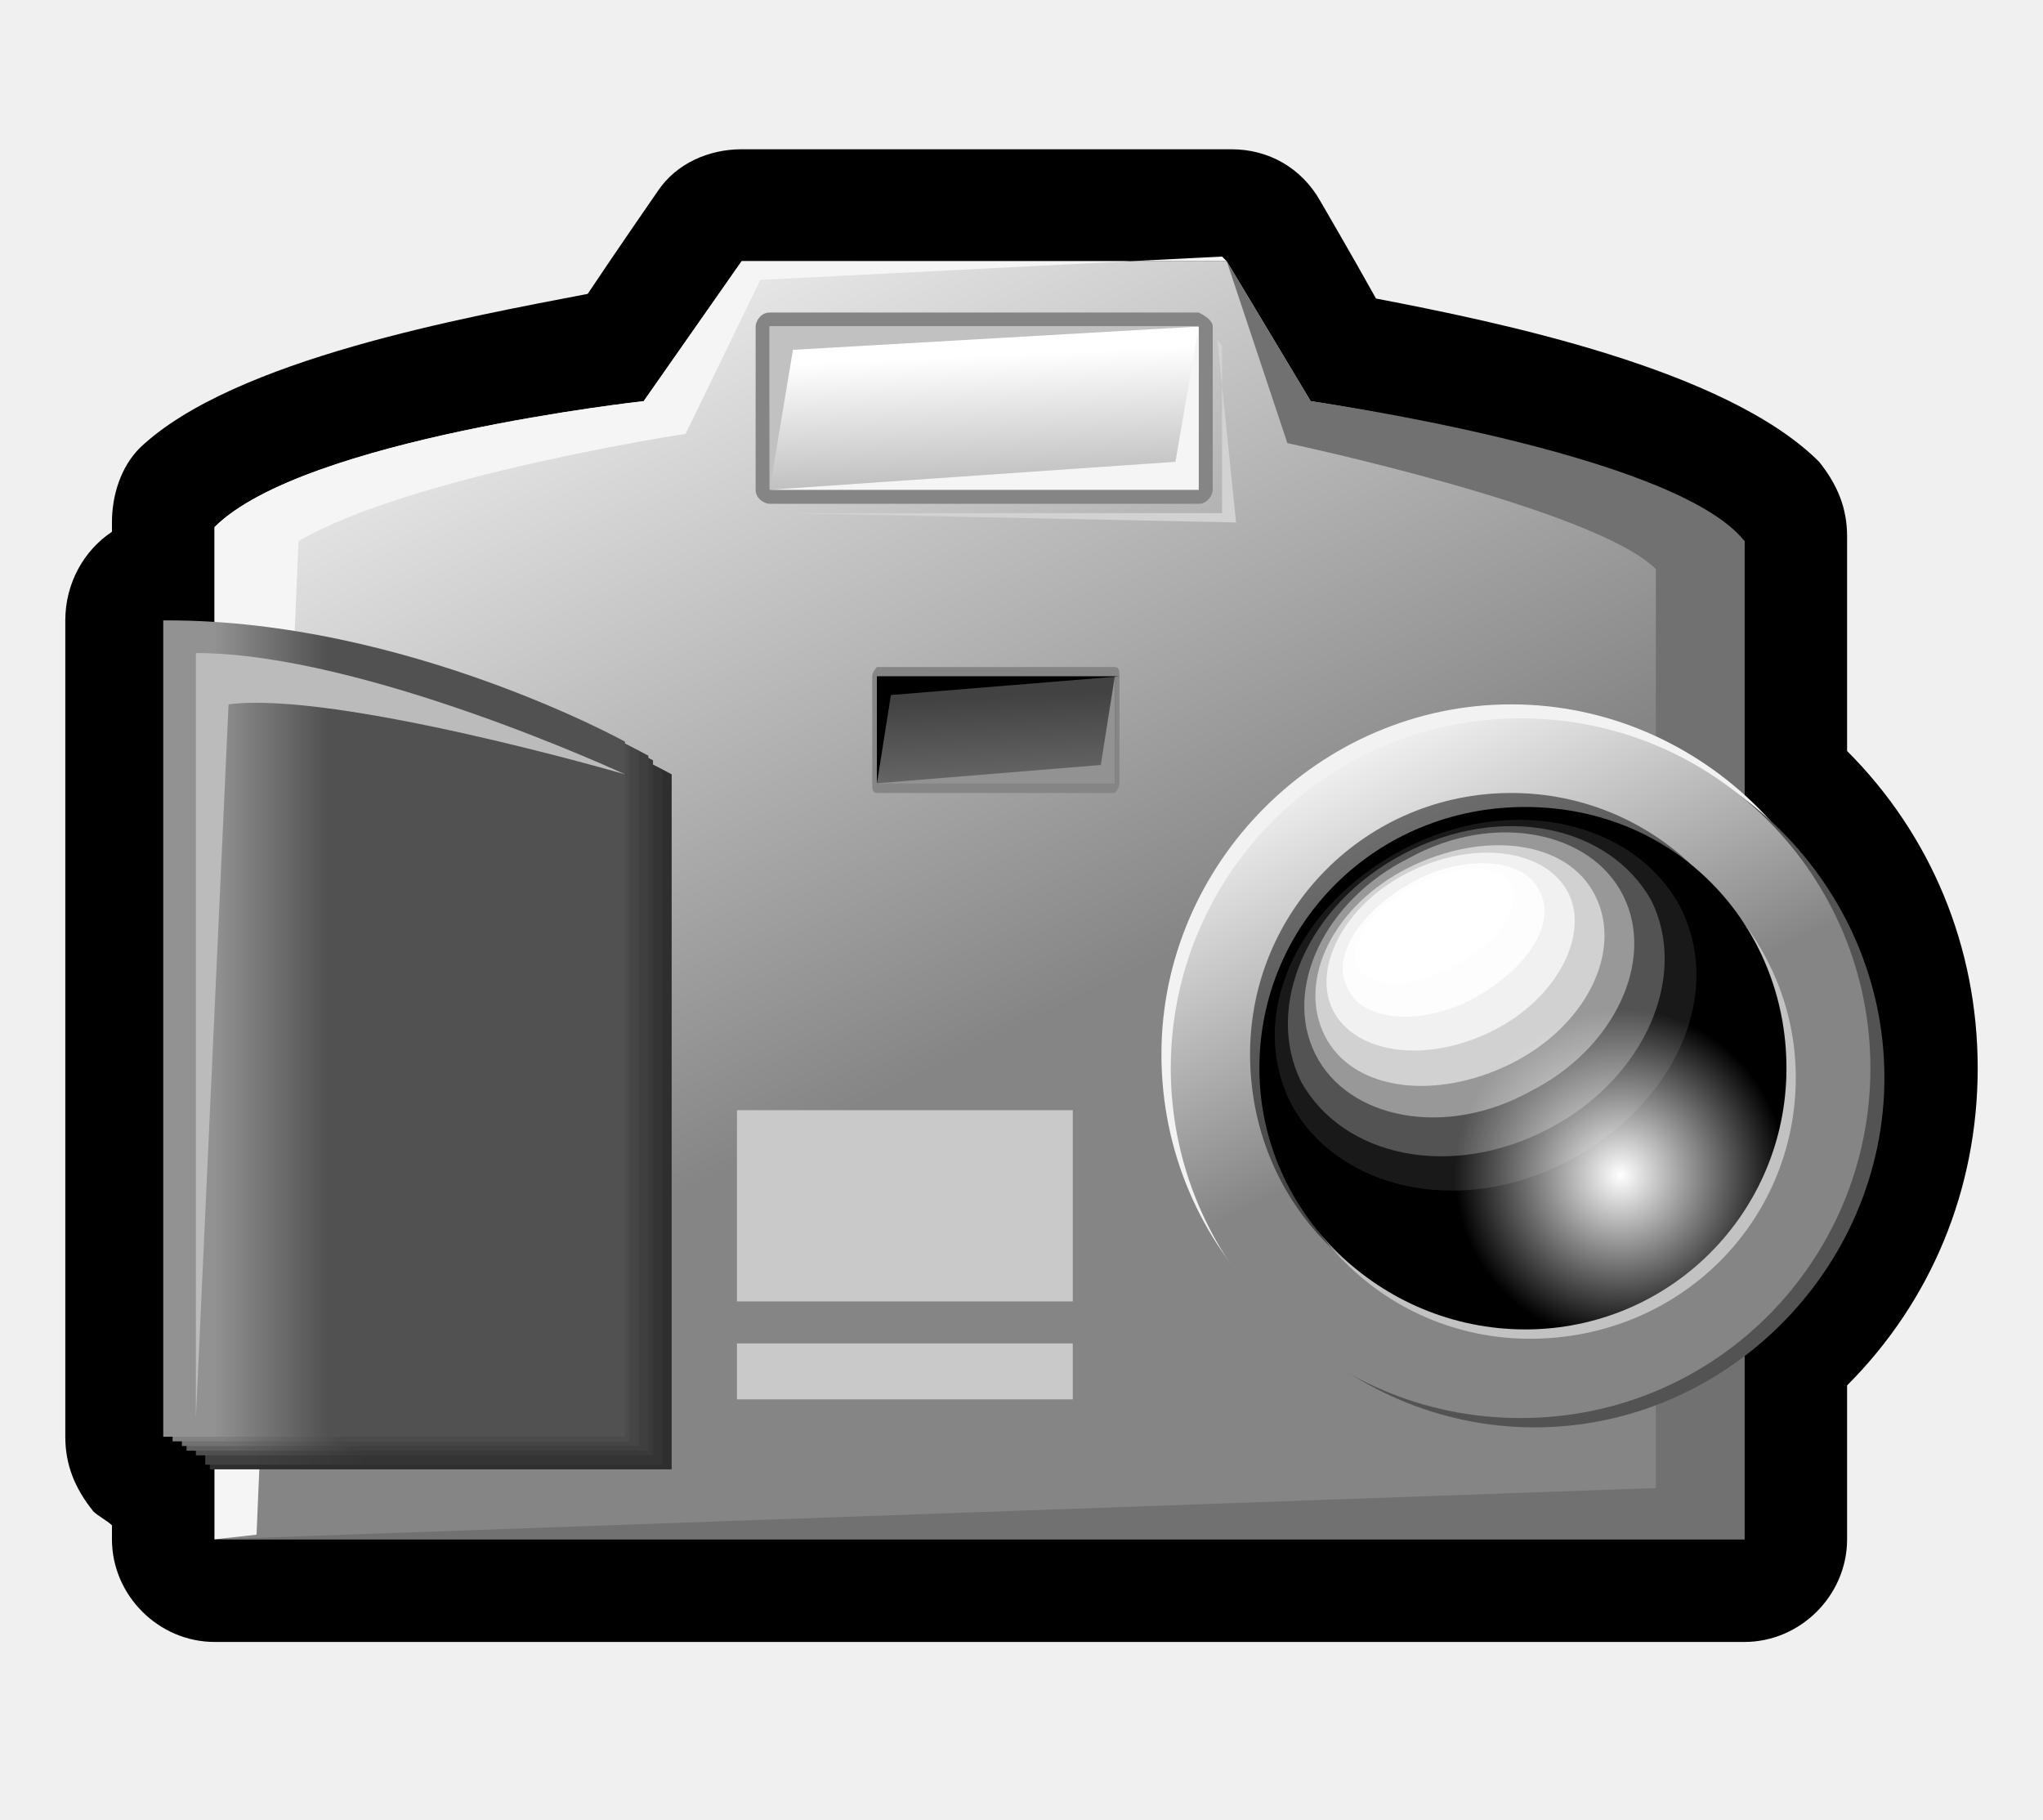
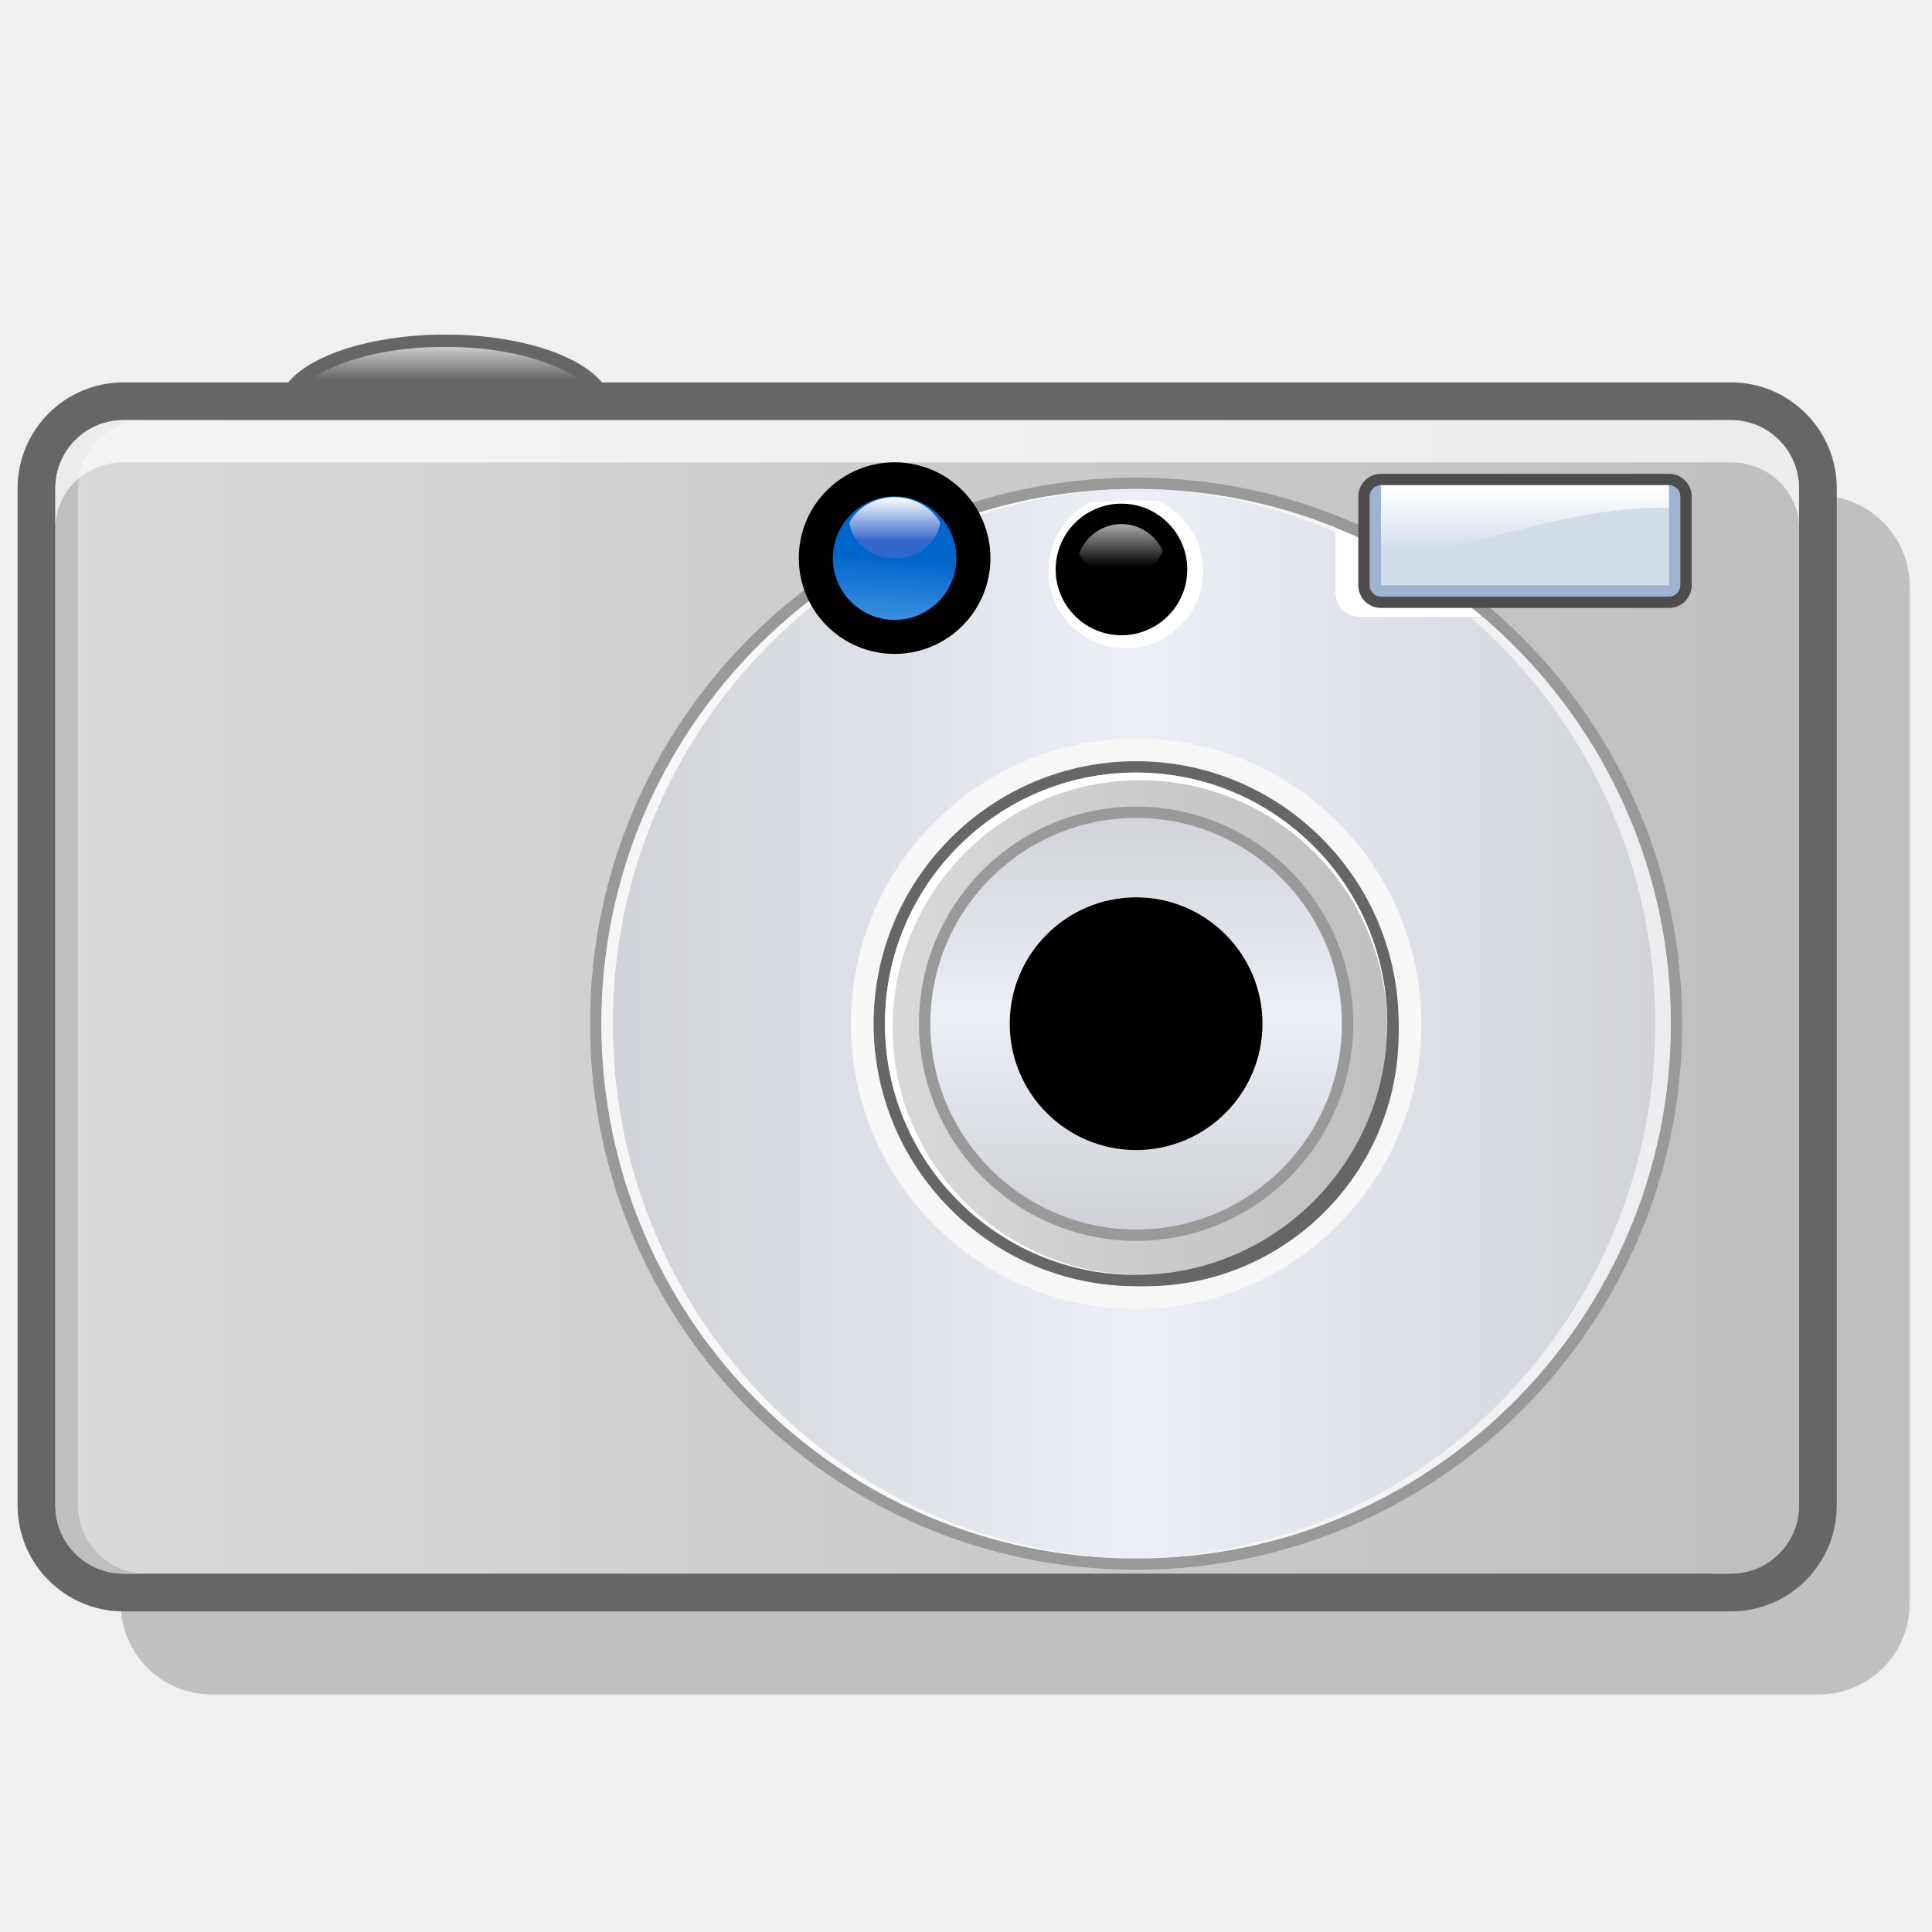
- <svg width="43.8pt" height="39pt" viewBox="0 0 43.8 39" xml:space="preserve">
-   <g id="Layer_x0020_1" style="fill-rule:nonzero;clip-rule:nonzero;stroke:#000000;stroke-miterlimit:4;">
-     <path style="stroke:none;" d="M39.6,16c0-1.3,0-4.5,0-4.5c0-0.6-0.2-1.1-0.6-1.6c-2-2-6.9-3-9.5-3.5c-0.5-0.9-1.2-2.1-1.2-2.1c-0.4-0.7-1.1-1.1-1.9-1.1H15.9c-0.7,0-1.4,0.3-1.8,0.9c0,0-0.9,1.3-1.5,2.2C10,6.8,5,7.7,3,9.6c-0.4,0.4-0.6,1-0.6,1.6c0,0,0,0.2,0,0.2    c-0.6,0.4-1,1.1-1,1.9c0,0,0,17.5,0,17.5c0,0.6,0.2,1.1,0.6,1.6c0.1,0.1,0.3,0.2,0.4,0.3c0,0.1,0,0.3,0,0.3c0,1.2,1,2.2,2.2,2.2h32.8c1.2,0,2.2-1,2.2-2.2c0,0,0-2.2,0-3.3c1.8-1.8,2.8-4.2,2.8-6.8s-1-5-2.8-6.8z" />
-     <linearGradient id="aigrd1" gradientUnits="userSpaceOnUse" x1="11.706" y1="3.295" x2="21.045" y2="22.44">
-       <stop offset="0" style="stop-color:#FFFFFF" />
-       <stop offset="1" style="stop-color:#858585" />
+ <svg xmlns="http://www.w3.org/2000/svg" width="32pt" height="32pt" viewBox="0 0 256 256" overflow="visible" enable-background="new 0 0 256 256" xml:space="preserve" id="svg153">
+   <defs id="defs254" />
+   <g id="sfondo" stroke="#000000">
+     <path fill="none" stroke="none" d="M256,256H0V0h256V256z" id="path155" />
+   </g>
+   <g id="Layer_1" stroke="#000000" />
+   <g id="base" stroke="#000000" />
+   <g id="obiettivo" stroke="#000000">
+     <path fill="#666666" stroke="none" d="M36.932,53.853c0,5.257,9.869,9.519,22.044,9.519S81.02,59.11,81.02,53.853    c0-5.257-9.869-9.519-22.044-9.519S36.932,48.596,36.932,53.853z" id="path159" />
+     <linearGradient id="XMLID_1_" gradientUnits="userSpaceOnUse" x1="58.976" y1="45.966" x2="58.976" y2="50.317">
+       <stop offset="0" style="stop-color:#CCCCCC" id="stop161" />
+       <stop offset="1" style="stop-color:#666666" id="stop162" />
    </linearGradient>
-     <path style="fill:url(#aigrd1);stroke:none;" d="M4.6,11.2V33h32.8V11.6c-1.9-1.9-9.3-3-9.3-3l-1.8-3H15.9l-2.1,3c0,0-7.3,0.8-9.2,2.7z" />
-     <path style="fill:#F5F5F5;stroke:none;" d="M26.3,5.6H15.9l-2.1,3c0,0-7.3,0.8-9.2,2.7V33l0.9-0.1l0.9-21.3c2.4-1.4,8.3-2.3,8.3-2.3L16.3,6l9.9-0.5z" />
-     <path style="fill:#717171;stroke:none;" d="M26.3,5.6l1.3,3.9c0,0,6.6,1.4,7.9,2.7v19.7L4.6,33l30.9,0l1.9,0V11.6c-1.5-1.9-9.3-3-9.3-3l-1.8-3z" />
-     <g>
-       <g>
-         <path style="fill:#2E2E2E;stroke:none;" d="M4.6,14c5.1,0,9.8,2.6,9.8,2.6v14.9H4.5l0-17.5z" />
-         <linearGradient id="aigrd2" gradientUnits="userSpaceOnUse" x1="5.418" y1="22.581" x2="7.873" y2="22.581">
-           <stop offset="0" style="stop-color:#3F3F3F" />
-           <stop offset="1" style="stop-color:#343434" />
-         </linearGradient>
-         <path style="fill:url(#aigrd2);stroke:none;" d="M4.4,13.9c5.1,0,9.8,2.6,9.8,2.6v14.9H4.4l0-17.5z" />
-         <linearGradient id="aigrd3" gradientUnits="userSpaceOnUse" x1="5.25" y1="22.476" x2="7.705" y2="22.476">
-           <stop offset="0" style="stop-color:#4F4F4F" />
-           <stop offset="1" style="stop-color:#3A3A3A" />
-         </linearGradient>
-         <path style="fill:url(#aigrd3);stroke:none;" d="M4.2,13.7c5.1,0,9.8,2.6,9.8,2.6v14.9H4.2l0-17.5z" />
-         <linearGradient id="aigrd4" gradientUnits="userSpaceOnUse" x1="5.081" y1="22.372" x2="7.536" y2="22.372">
-           <stop offset="0" style="stop-color:#606060" />
-           <stop offset="1" style="stop-color:#3F3F3F" />
-         </linearGradient>
-         <path style="fill:url(#aigrd4);stroke:none;" d="M4.1,13.6c5.1,0,9.8,2.6,9.8,2.6v14.9H4l0-17.5z" />
-         <linearGradient id="aigrd5" gradientUnits="userSpaceOnUse" x1="4.913" y1="22.266" x2="7.368" y2="22.266">
-           <stop offset="0" style="stop-color:#717171" />
-           <stop offset="1" style="stop-color:#454545" />
-         </linearGradient>
-         <path style="fill:url(#aigrd5);stroke:none;" d="M3.9,13.5c5.1,0,9.8,2.6,9.8,2.6V31H3.9l0-17.5z" />
-         <linearGradient id="aigrd6" gradientUnits="userSpaceOnUse" x1="4.745" y1="22.161" x2="7.2" y2="22.161">
-           <stop offset="0" style="stop-color:#818181" />
-           <stop offset="1" style="stop-color:#4B4B4B" />
-         </linearGradient>
-         <path style="fill:url(#aigrd6);stroke:none;" d="M3.7,13.4c5.1,0,9.8,2.6,9.8,2.6v14.9H3.7l0-17.5z" />
-         <linearGradient id="aigrd7" gradientUnits="userSpaceOnUse" x1="4.576" y1="22.055" x2="7.031" y2="22.055">
-           <stop offset="0" style="stop-color:#929292" />
-           <stop offset="1" style="stop-color:#515151" />
-         </linearGradient>
-         <path style="fill:url(#aigrd7);stroke:none;" d="M3.6,13.3c5.1,0,9.8,2.6,9.8,2.6v14.9H3.5l0-17.5z" />
-       </g>
-     </g>
-     <g>
-       <path style="fill:#858585;stroke:none;" d="M26,10.5c0,0.1-0.1,0.3-0.3,0.3h-9.2c-0.1,0-0.3-0.1-0.3-0.3V7c0-0.1,0.1-0.3,0.3-0.3h9.2C25.9,6.8,26,6.9,26,7v3.5z" />
-       <linearGradient id="aigrd8" gradientUnits="userSpaceOnUse" x1="21.099" y1="7.617" x2="21.332" y2="12.878">
-         <stop offset="0" style="stop-color:#FFFFFF" />
-         <stop offset="1" style="stop-color:#858585" />
-       </linearGradient>
-       <path style="fill:url(#aigrd8);stroke:none;" d="M16.5,7v3.5h9.2V7h-9.2z" />
-     </g>
-     <path style="fill:#F2F2F2;stroke:none;" d="M39.9,22.6c0,4.1-3.4,7.5-7.5,7.5c-4.1,0-7.5-3.3-7.5-7.5c0-4.1,3.4-7.5,7.5-7.5c4.1,0,7.5,3.4,7.5,7.5z" />
-     <path style="fill:#535353;stroke:none;" d="M40.4,23.1c0,4.1-3.4,7.5-7.5,7.5c-4.1,0-7.5-3.4-7.5-7.5c0-4.1,3.4-7.5,7.5-7.5c4.1,0,7.5,3.4,7.5,7.5z" />
-     <linearGradient id="aigrd9" gradientUnits="userSpaceOnUse" x1="28.829" y1="15.048" x2="32.712" y2="23.007">
-       <stop offset="0" style="stop-color:#FFFFFF" />
-       <stop offset="1" style="stop-color:#858585" />
+     <path fill="url(#XMLID_1_)" stroke="none" d="M39.604,52.221c0,1.607,6.661,6.255,19.372,6.255s19.372-4.648,19.372-6.255    c0-1.607-6.661-6.255-19.372-6.255S39.604,50.614,39.604,52.221z" id="path166" />
+     <path opacity="0.2" stroke="none" d="M28.024,65.667C21.394,65.667,16,71.062,16,77.692v134.803    c0,6.631,5.394,12.024,12.024,12.024h213.001c6.631,0,12.023-5.394,12.023-12.024V77.692c0-6.63-5.393-12.024-12.023-12.024    H28.024z" id="path167" />
+     <path fill="#666666" stroke="none" d="M16.357,50.667c-7.733,0-14.024,6.292-14.024,14.024v134.803    c0,7.733,6.292,14.024,14.024,14.024h213.001c7.732,0,14.023-6.291,14.023-14.024V64.692c0-7.733-6.291-14.024-14.023-14.024    H16.357z" id="path168" />
+     <path fill="#666666" stroke="none" d="M16.357,52.667c-6.63,0-12.024,5.395-12.024,12.024v134.803    c0,6.631,5.394,12.024,12.024,12.024h213.001c6.63,0,12.023-5.394,12.023-12.024V64.692c0-6.63-5.394-12.024-12.023-12.024H16.357    z" id="path169" />
+     <linearGradient id="XMLID_2_" gradientUnits="userSpaceOnUse" x1="7.338" y1="132.093" x2="238.375" y2="132.093">
+       <stop offset="0" style="stop-color:#D9D9D9" id="stop171" />
+       <stop offset="1" style="stop-color:#BFBFBF" id="stop172" />
    </linearGradient>
-     <path style="fill:url(#aigrd9);stroke:none;" d="M40.1,22.9c0,4.1-3.3,7.5-7.5,7.5s-7.5-3.4-7.5-7.5c0-4.1,3.3-7.5,7.5-7.5s7.5,3.4,7.5,7.5z" />
-     <path style="opacity:0.5;fill:#020202;stroke:none;" d="M38,22.6c0,3.1-2.5,5.7-5.6,5.7s-5.6-2.5-5.6-5.7c0-3.1,2.5-5.6,5.6-5.6s5.6,2.5,5.6,5.6z" />
-     <path style="opacity:0.5;fill:#FFFFFF;stroke:none;" d="M38.5,23.1c0,3.1-2.5,5.6-5.7,5.6c-3.1,0-5.6-2.5-5.6-5.6c0-3.1,2.5-5.6,5.6-5.6c3.1,0,5.7,2.5,5.7,5.6z" />
-     <radialGradient id="aigrd10" cx="34.741" cy="25.193" r="3.556" fx="34.741" fy="25.193" gradientUnits="userSpaceOnUse">
-       <stop offset="0" style="stop-color:#FFFFFF" />
-       <stop offset="1" style="stop-color:#000000" />
-     </radialGradient>
-     <path style="fill:url(#aigrd10);stroke:none;" d="M38.3,22.9c0,3.1-2.5,5.6-5.6,5.6S27,26,27,22.9s2.5-5.6,5.7-5.6s5.6,2.5,5.6,5.6z" />
-     <g>
-       <g>
-         <radialGradient id="aigrd11" cx="24.794" cy="-32.623" r="0.797" fx="24.794" fy="-32.623" gradientTransform="matrix(1.6443 -0.8565 1.8696 3.5894 53.9175 160.4695)" gradientUnits="userSpaceOnUse">
-           <stop offset="0" style="stop-color:#FFFFFF" />
-           <stop offset="1" style="stop-color:#FFFFFF" />
-         </radialGradient>
-         <path style="opacity:0.1;fill:url(#aigrd11);stroke:none;" d="M36,19.4c1,1.9-0.1,4.3-2.4,5.5s-4.9,0.6-5.9-1.2c-1-1.9,0.1-4.3,2.4-5.5c2.3-1.2,4.9-0.6,5.9,1.2z" />
-         <radialGradient id="aigrd12" cx="22.422" cy="-30.599" r="0.797" fx="22.422" fy="-30.599" gradientTransform="matrix(1.4803 -0.7711 1.635 3.139 50.1429 135.1039)" gradientUnits="userSpaceOnUse">
-           <stop offset="0" style="stop-color:#FFFFFF" />
-           <stop offset="1" style="stop-color:#FFFFFF" />
-         </radialGradient>
-         <path style="opacity:0.25;fill:url(#aigrd12);stroke:none;" d="M35.4,19.3c0.8,1.6-0.1,3.8-2.2,4.9s-4.4,0.6-5.3-1c-0.8-1.6,0.1-3.8,2.2-4.9c2.1-1.1,4.4-0.6,5.3,1z" />
-         <radialGradient id="aigrd13" cx="19.456" cy="-27.897" r="0.797" fx="19.456" fy="-27.897" gradientTransform="matrix(1.3162 -0.6856 1.4004 2.6886 46.3703 109.7403)" gradientUnits="userSpaceOnUse">
-           <stop offset="0" style="stop-color:#FFFFFF" />
-           <stop offset="1" style="stop-color:#FFFFFF" />
-         </radialGradient>
-         <path style="opacity:0.4;fill:url(#aigrd13);stroke:none;" d="M34.8,19.2c0.7,1.4-0.2,3.3-2,4.2c-1.8,1-3.9,0.6-4.6-0.8c-0.7-1.4,0.2-3.3,2-4.2c1.8-1,3.9-0.6,4.6,0.8z" />
-         <radialGradient id="aigrd14" cx="15.65" cy="-24.106" r="0.797" fx="15.65" fy="-24.106" gradientTransform="matrix(1.1522 -0.6002 1.1658 2.2382 42.5947 84.3767)" gradientUnits="userSpaceOnUse">
-           <stop offset="0" style="stop-color:#FFFFFF" />
-           <stop offset="1" style="stop-color:#FFFFFF" />
-         </radialGradient>
-         <path style="opacity:0.55;fill:url(#aigrd14);stroke:none;" d="M34.2,19.2c0.6,1.2-0.2,2.8-1.8,3.6c-1.6,0.8-3.4,0.6-4-0.6s0.2-2.8,1.8-3.6c1.6-0.8,3.4-0.6,4,0.6z" />
-         <radialGradient id="aigrd15" cx="10.577" cy="-18.407" r="0.797" fx="10.577" fy="-18.407" gradientTransform="matrix(0.9881 -0.5147 0.9311 1.7877 38.821 59.0131)" gradientUnits="userSpaceOnUse">
-           <stop offset="0" style="stop-color:#FFFFFF" />
-           <stop offset="1" style="stop-color:#FFFFFF" />
-         </radialGradient>
-         <path style="opacity:0.7;fill:url(#aigrd15);stroke:none;" d="M33.6,19.1c0.5,0.9-0.2,2.3-1.6,3c-1.4,0.7-2.9,0.5-3.4-0.4c-0.5-0.9,0.2-2.3,1.6-3c1.4-0.7,2.9-0.5,3.4,0.4z" />
-         <radialGradient id="aigrd16" cx="3.486" cy="-8.869" r="0.797" fx="3.486" fy="-8.869" gradientTransform="matrix(0.8241 -0.4293 0.6965 1.3373 35.0464 33.6497)" gradientUnits="userSpaceOnUse">
-           <stop offset="0" style="stop-color:#FFFFFF" />
-           <stop offset="1" style="stop-color:#FFFFFF" />
-         </radialGradient>
-         <path style="opacity:0.85;fill:url(#aigrd16);stroke:none;" d="M33,19.1c0.4,0.7-0.3,1.7-1.4,2.3s-2.4,0.5-2.7-0.2c-0.4-0.7,0.3-1.7,1.4-2.3c1.1-0.6,2.4-0.5,2.7,0.2z" />
-         <radialGradient id="aigrd17" cx="-7.131" cy="10.36" r="0.797" fx="-7.131" fy="10.36" gradientTransform="matrix(0.66 -0.3438 0.4619 0.8869 31.2733 8.2859)" gradientUnits="userSpaceOnUse">
-           <stop offset="0" style="stop-color:#FFFFFF" />
-           <stop offset="1" style="stop-color:#FFFFFF" />
-         </radialGradient>
-         <path style="fill:url(#aigrd17);stroke:none;" d="M32.4,19c0.2,0.5-0.3,1.2-1.2,1.7c-0.9,0.5-1.9,0.5-2.1,0c-0.2-0.5,0.3-1.2,1.2-1.7c0.9-0.5,1.9-0.5,2.1,0z" />
-       </g>
-     </g>
-     <path style="fill:#C9C9C9;stroke:none;" d="M23,28.8h-7.2v1.2H23v-1.2z" />
-     <path style="fill:#C9C9C9;stroke:none;" d="M23,23.8h-7.2v4.1H23v-4.1z" />
-     <path style="fill:#C1C1C1;stroke:none;" d="M25.7,7h-9.2v3.5L17,7.5L25.7,7z" />
-     <path style="fill:#F5F5F5;stroke:none;" d="M25.7,10.5V7l-0.5,2.9l-8.7,0.6h9.2z" />
-     <path style="fill:#D2D2D2;stroke:none;" d="M26.2,7.4V11h-9.4l9.7,0.2l-0.4-3.9z" />
-     <g>
-       <path style="fill:#858585;stroke:none;" d="M24,16.8c0,0.1-0.1,0.2-0.1,0.2h-5.1c-0.1,0-0.1-0.1-0.1-0.2v-2.3c0-0.1,0.1-0.2,0.1-0.2h5.1c0.1,0,0.1,0.1,0.1,0.2v2.3z" />
-       <linearGradient id="aigrd18" gradientUnits="userSpaceOnUse" x1="21.302" y1="14.933" x2="21.452" y2="18.314">
-         <stop offset="0" style="stop-color:#424242" />
-         <stop offset="1" style="stop-color:#858585" />
-       </linearGradient>
-       <path style="fill:url(#aigrd18);stroke:none;" d="M18.8,14.5v2.3h5.1v-2.3h-5.1z" />
-       <path style="stroke:none;" d="M23.9,14.5h-5.1v2.3l0.3-1.9l4.9-0.4z" />
-       <path style="fill:#929292;stroke:none;" d="M23.9,16.8v-2.3l-0.3,1.9l-4.9,0.4h5.1z" />
-     </g>
-     <path style="fill:#BBBBBB;stroke:none;" d="M4.2,30.4l0-16.4c3.6,0,9.2,2.6,9.2,2.6s-6.2-1.8-8.5-1.5L4.2,30.4z" />
-   </g>
-   <g id="Layer_x0020_2" style="fill-rule:nonzero;clip-rule:nonzero;stroke:#000000;stroke-miterlimit:4;">
-     <path style="fill:none;stroke:none;" d="M43.8,39H0V0h43.8v39z" />
+     <path fill="url(#XMLID_2_)" stroke="none" d="M238.375,199.495c0,4.98-4.037,9.018-9.017,9.018H16.357    c-4.98,0-9.019-4.037-9.019-9.018V64.692c0-4.981,4.038-9.019,9.019-9.019h213.001c4.979,0,9.017,4.038,9.017,9.019V199.495z" id="path176" />
+     <path fill="#BFBFBF" stroke="none" d="M229.358,55.673h-3.007c4.98,0,9.019,4.038,9.019,9.019v134.803    c0,4.98-4.038,9.018-9.019,9.018h3.007c4.979,0,9.017-4.037,9.017-9.018V64.692C238.375,59.711,234.338,55.673,229.358,55.673z" id="path177" />
+     <path fill="#BFBFBF" stroke="none" d="M10.344,199.495V64.692c0-4.981,4.038-9.019,9.019-9.019h-3.006    c-4.98,0-9.019,4.038-9.019,9.019v134.803c0,4.98,4.038,9.018,9.019,9.018h3.006C14.382,208.513,10.344,204.476,10.344,199.495z" id="path178" />
+     <path opacity="0.7" fill="#FFFFFF" stroke="none" d="M229.358,55.673H16.357c-4.98,0-9.019,4.038-9.019,9.019v5.256    c0-4.799,4.038-8.688,9.019-8.688h213.001c4.979,0,9.017,3.89,9.017,8.688v-5.256C238.375,59.711,234.338,55.673,229.358,55.673z" id="path179" />
+     <path fill="#999999" stroke="none" d="M78.183,135.648c0,39.962,32.396,72.357,72.358,72.357    c39.962,0,72.357-32.396,72.357-72.357c0-39.963-32.396-72.358-72.357-72.358C110.578,63.29,78.183,95.686,78.183,135.648z" id="path180" />
+     <linearGradient id="XMLID_3_" gradientUnits="userSpaceOnUse" x1="79.686" y1="135.648" x2="221.394" y2="135.648">
+       <stop offset="0.006" style="stop-color:#D0D2D8" id="stop182" />
+       <stop offset="0.5" style="stop-color:#EDEFF6" id="stop183" />
+       <stop offset="1" style="stop-color:#D0D2D8" id="stop184" />
+     </linearGradient>
+     <path fill="url(#XMLID_3_)" stroke="none" d="M79.686,135.648c0,39.069,31.786,70.854,70.855,70.854    c39.069,0,70.854-31.784,70.854-70.854c0-39.07-31.784-70.855-70.854-70.855C111.471,64.793,79.686,96.579,79.686,135.648z" id="path190" />
+     <path fill="#F7F7F7" stroke="none" d="M112.752,135.648c0,20.836,16.952,37.787,37.789,37.787s37.788-16.951,37.788-37.787    c0-20.837-16.951-37.789-37.788-37.789S112.752,114.812,112.752,135.648z" id="path191" />
+     <path fill="#666666" stroke="none" d="M115.758,135.648c0,19.178,15.603,34.782,34.783,34.782    c19.179,0,34.782-15.604,34.782-34.782c0-19.18-15.604-34.783-34.782-34.783C131.36,100.865,115.758,116.468,115.758,135.648z" id="path192" />
+     <path fill="#666666" stroke="none" d="M118.297,136.918c0,18.479,15.034,33.513,33.513,33.513    c18.48,0,33.514-15.034,33.514-33.513c0-18.48-15.033-33.514-33.514-33.514C133.331,103.404,118.297,118.438,118.297,136.918z" id="path193" />
+     <linearGradient id="XMLID_4_" gradientUnits="userSpaceOnUse" x1="117.261" y1="135.648" x2="183.819" y2="135.648">
+       <stop offset="0" style="stop-color:#D9D9D9" id="stop195" />
+       <stop offset="1" style="stop-color:#BFBFBF" id="stop196" />
+     </linearGradient>
+     <path fill="url(#XMLID_4_)" stroke="none" d="M117.261,135.648c0,18.35,14.929,33.278,33.28,33.278    c18.35,0,33.278-14.929,33.278-33.278c0-18.351-14.929-33.28-33.278-33.28C132.19,102.368,117.261,117.298,117.261,135.648z" id="path200" />
+     <path fill="#FFFFFF" stroke="none" d="M118.276,136.155c0-18.069,14.702-32.771,32.771-32.771    c17.985,0,32.628,14.565,32.766,32.518c0-0.085,0.006-0.168,0.006-0.253c0-18.351-14.929-33.28-33.278-33.28    c-18.351,0-33.28,14.93-33.28,33.28c0,18.35,14.929,33.278,33.28,33.278c0.085,0,0.169-0.006,0.254-0.007    C132.842,168.783,118.276,154.141,118.276,136.155z" id="path201" />
+     <path fill="#999999" stroke="none" d="M121.77,135.648c0,15.863,12.907,28.77,28.771,28.77s28.77-12.906,28.77-28.77    c0-15.865-12.905-28.771-28.77-28.771S121.77,119.784,121.77,135.648z" id="path202" />
+     <linearGradient id="XMLID_5_" gradientUnits="userSpaceOnUse" x1="150.54" y1="106.877" x2="150.54" y2="161.799">
+       <stop offset="0.006" style="stop-color:#D0D2D8" id="stop204" />
+       <stop offset="0.5" style="stop-color:#EDEFF6" id="stop205" />
+       <stop offset="1" style="stop-color:#D0D2D8" id="stop206" />
+     </linearGradient>
+     <path fill="url(#XMLID_5_)" stroke="none" d="M123.272,135.648c0,15.035,12.232,27.267,27.269,27.267    c15.034,0,27.267-12.231,27.267-27.267c0-15.036-12.232-27.268-27.267-27.268C135.505,108.38,123.272,120.613,123.272,135.648z" id="path212" />
+     <path fill="#FFFFFF" stroke="none" d="M133.793,135.648c0,9.233,7.514,16.745,16.748,16.745c9.233,0,16.745-7.512,16.745-16.745    c0-9.234-7.512-16.747-16.745-16.747C141.307,118.901,133.793,126.414,133.793,135.648z" id="path213" />
+     <path stroke="none" d="M133.793,135.648c0,9.233,7.514,16.745,16.748,16.745c9.233,0,16.745-7.512,16.745-16.745    c0-9.234-7.512-16.747-16.745-16.747C141.307,118.901,133.793,126.414,133.793,135.648z" id="path214" />
+     <path opacity="0.6" fill="#FFFFFF" stroke="none" d="M150.541,64.793c-0.173,0-0.344,0.012-0.517,0.013    c38.27,0.279,69.319,31.945,69.319,70.842c0,38.896-31.05,70.561-69.319,70.841c0.173,0.001,0.344,0.013,0.517,0.013    c39.069,0,70.854-31.784,70.854-70.854C221.395,96.579,189.61,64.793,150.541,64.793z" id="path215" />
+     <path opacity="0.8" fill="#FFFFFF" stroke="none" d="M81.208,135.648c0-38.941,31.241-70.638,69.715-70.846    c-0.128,0-0.255-0.009-0.383-0.009c-39.07,0-70.855,31.786-70.855,70.855c0,39.069,31.786,70.854,70.855,70.854    c0.128,0,0.255-0.009,0.383-0.01C112.449,206.285,81.208,174.59,81.208,135.648z" id="path216" />
+     <path fill="#999999" stroke="none" d="M176.935,68.278v10.289c0,1.774,1.438,3.213,3.212,3.213h18.692    C192.458,76.056,185.053,71.461,176.935,68.278z" id="path217" />
+     <path fill="#FFFFFF" stroke="none" d="M176.935,69.912v8.656c0,1.774,1.438,3.213,3.212,3.213h16.348    C190.702,76.833,184.109,72.803,176.935,69.912z" id="path218" />
+     <path fill="#4D4D4D" stroke="none" d="M179.981,77.549c0,1.66,1.346,3.006,3.006,3.006h38.164c1.66,0,3.006-1.346,3.006-3.006    V65.788c0-1.66-1.346-3.006-3.006-3.006h-38.164c-1.66,0-3.006,1.346-3.006,3.006V77.549z" id="path219" />
+     <path fill="#9DB3D0" stroke="none" d="M182.987,64.285c-0.829,0-1.503,0.674-1.503,1.503v11.761c0,0.829,0.674,1.503,1.503,1.503    h38.164c0.829,0,1.503-0.674,1.503-1.503V65.788c0-0.829-0.674-1.503-1.503-1.503H182.987z" id="path220" />
+     <path fill="#D2DDE9" stroke="none" d="M182.988,65.788c0,0.002-0.001,11.761-0.001,11.761h38.164V65.788    C221.151,65.788,182.993,65.788,182.988,65.788z" id="path221" />
+     <linearGradient id="XMLID_6_" gradientUnits="userSpaceOnUse" x1="202.069" y1="64.874" x2="202.069" y2="72.891">
+       <stop offset="0" style="stop-color:#FFFFFF" id="stop223" />
+       <stop offset="1" style="stop-color:#D2DDE9" id="stop224" />
+     </linearGradient>
+     <path fill="url(#XMLID_6_)" stroke="none" d="M182.988,64.285c0,0.001-0.001,7.143-0.001,10.289    c13.166-2.274,25.023-7.518,38.164-7.294v-2.994C221.151,64.285,182.993,64.285,182.988,64.285z" id="path228" />
+     <path stroke="none" d="M105.847,73.953c0,7.011,5.684,12.694,12.694,12.694c7.011,0,12.695-5.683,12.695-12.694    c0-7.011-5.684-12.694-12.695-12.694C111.53,61.259,105.847,66.942,105.847,73.953z" id="path229" />
+     <path fill="#FFFFFF" stroke="none" d="M144.393,66.58c-3.255,1.72-5.479,5.136-5.479,9.065c0,5.652,4.6,10.251,10.255,10.251    c5.658,0,10.259-4.599,10.259-10.251c0-4.099-2.425-7.634-5.913-9.273c-0.985-0.041-1.976-0.076-2.973-0.076    C148.468,66.296,146.421,66.404,144.393,66.58z" id="path230" />
+     <path stroke="none" d="M139.882,75.457c0,4.808,3.911,8.719,8.719,8.719c4.809,0,8.72-3.912,8.72-8.719    c0-4.808-3.911-8.719-8.72-8.719C143.793,66.737,139.882,70.648,139.882,75.457z" id="path231" />
+     <linearGradient id="XMLID_7_" gradientUnits="userSpaceOnUse" x1="117.07" y1="94.432" x2="118.538" y2="73.985">
+       <stop offset="0" style="stop-color:#99CCFF" id="stop233" />
+       <stop offset="1" style="stop-color:#0066CC" id="stop234" />
+     </linearGradient>
+     <path fill="url(#XMLID_7_)" stroke="none" d="M110.356,73.953c0,4.514,3.671,8.186,8.185,8.186c4.514,0,8.185-3.672,8.185-8.186    c0-4.513-3.671-8.185-8.185-8.185C114.027,65.769,110.356,69.44,110.356,73.953z" id="path238" />
+     <linearGradient id="XMLID_8_" gradientUnits="userSpaceOnUse" x1="118.558" y1="65.876" x2="118.558" y2="71.754">
+       <stop offset="0" style="stop-color:#FFFFFF" id="stop240" />
+       <stop offset="1" style="stop-color:#3366CC" id="stop241" />
+     </linearGradient>
+     <path fill="url(#XMLID_8_)" stroke="none" d="M118.541,65.876c-2.65,0-4.925,1.375-6.004,3.347    c0.34,2.675,2.892,4.763,6.024,4.763c3.112,0,5.65-2.06,6.019-4.708C123.514,67.275,121.217,65.876,118.541,65.876z" id="path245" />
+     <linearGradient id="XMLID_9_" gradientUnits="userSpaceOnUse" x1="148.533" y1="66.609" x2="148.533" y2="75.064">
+       <stop offset="0" style="stop-color:#FFFFFF" id="stop247" />
+       <stop offset="1" style="stop-color:#000000" id="stop248" />
+     </linearGradient>
+     <path fill="url(#XMLID_9_)" stroke="none" d="M142.996,73.326c0.988,2.023,3.047,3.428,5.451,3.428    c2.539,0,4.711-1.557,5.624-3.766c-0.945-2.085-3.036-3.546-5.471-3.546C146.037,69.442,143.859,71.063,142.996,73.326z" id="path252" />
  </g>
</svg>
